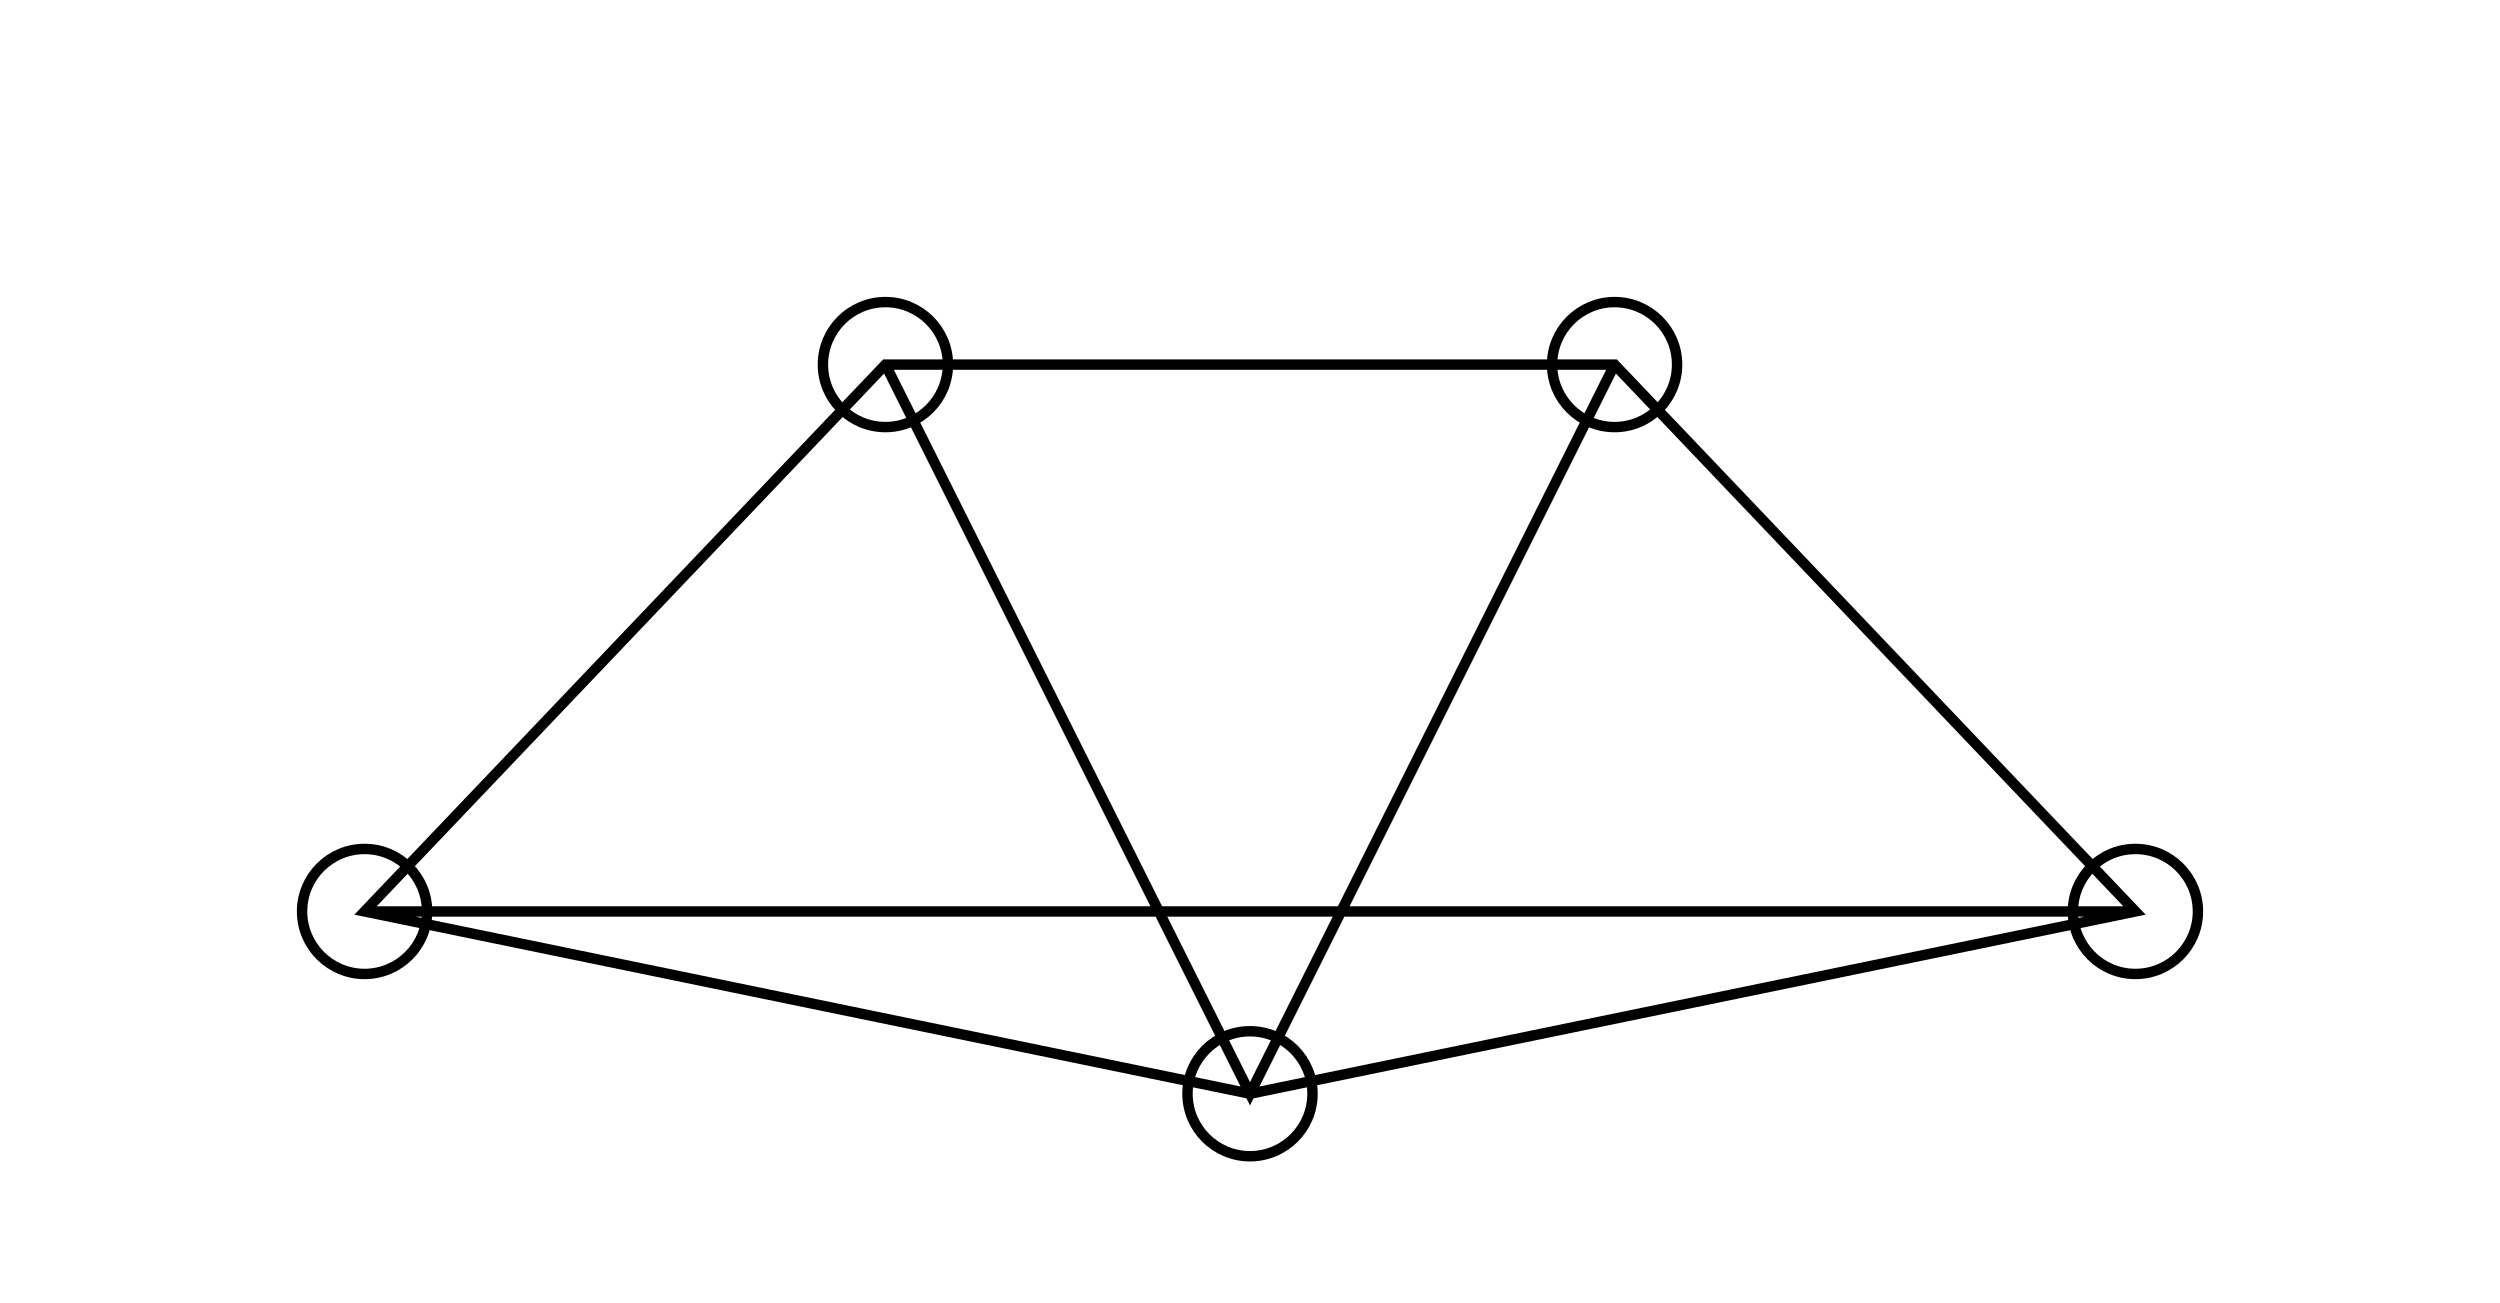
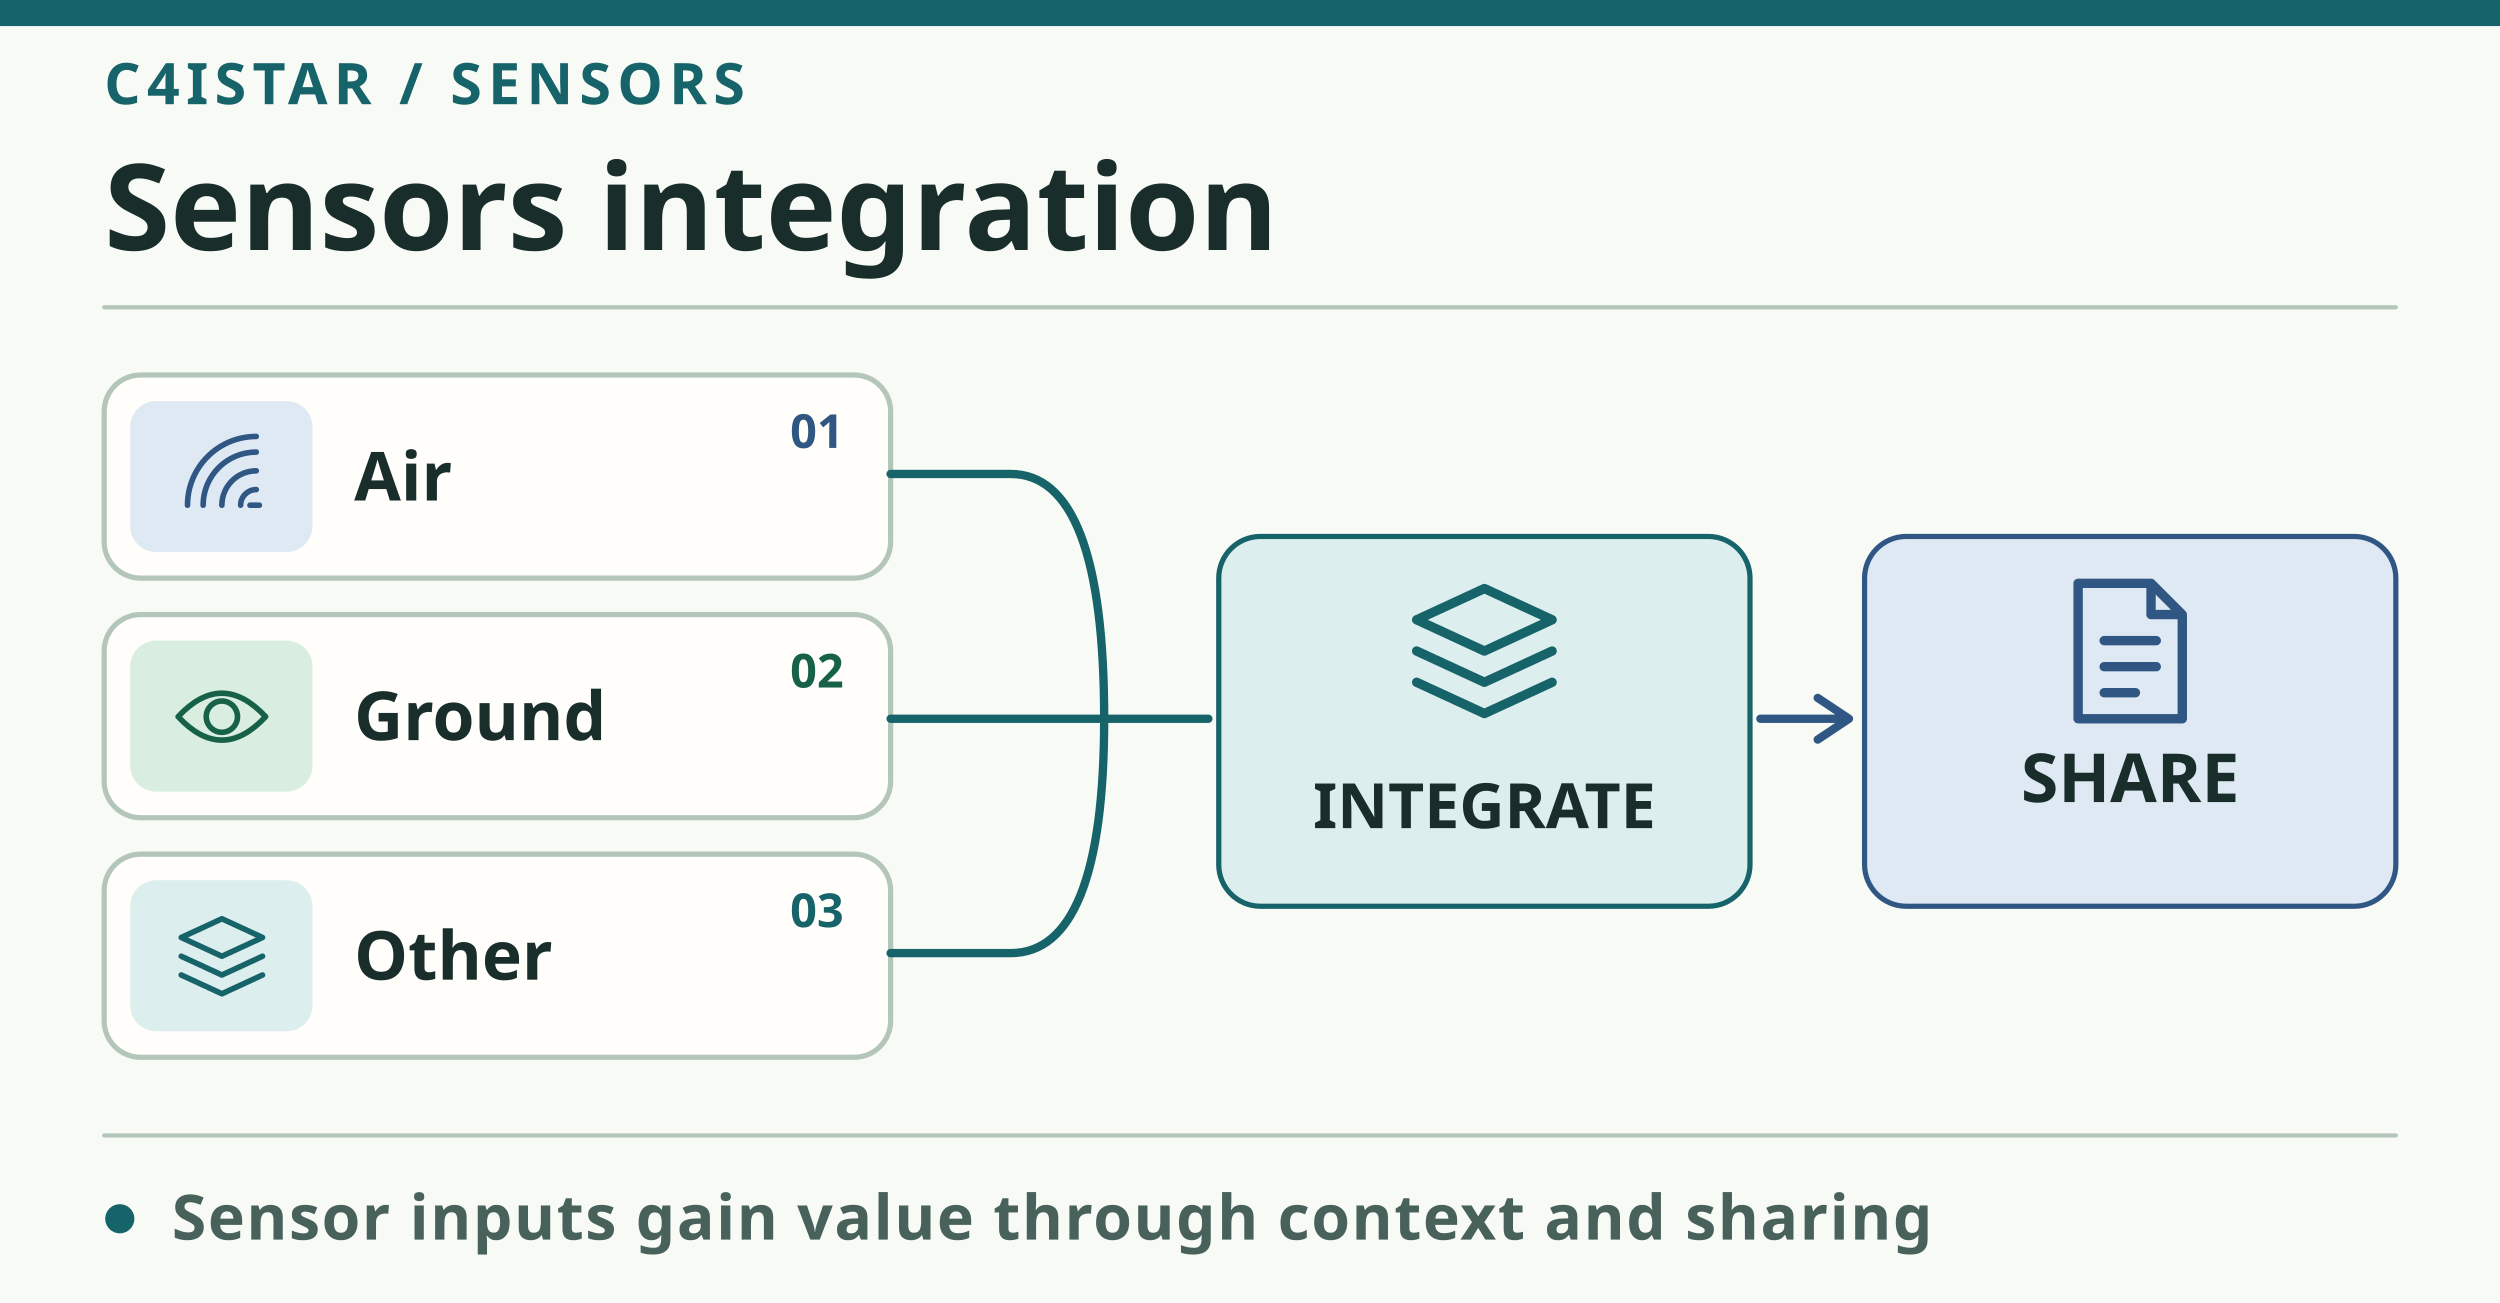
<svg viewBox="0 0 480 250" aria-hidden="true" focusable="false">
-   <g fill="none" stroke="currentColor" stroke-width="2">
-     <path d="M70 175L170 70L310 70L410 175L240 210Z M170 70L240 210L310 70 M70 175H410" />
-     <circle cx="70" cy="175" r="12" />
-     <circle cx="170" cy="70" r="12" />
-     <circle cx="310" cy="70" r="12" />
-     <circle cx="410" cy="175" r="12" />
-     <circle cx="240" cy="210" r="12" />
+   <rect x="0" y="0" width="480" height="250" rx="0" fill="#f8faf5" stroke="none" />
+   <rect x="0" y="0" width="480" height="5" rx="0" fill="#16636a" stroke="none" />
+   <text x="20" y="20" text-anchor="start" style="font-family:system-ui,sans-serif;font-size:11px;font-weight:740;letter-spacing:0.11em;fill:#16636a">C4ISTAR / SENSORS</text>
+   <text x="20" y="48" text-anchor="start" style="font-family:system-ui,sans-serif;font-size:23px;font-weight:720;letter-spacing:0em;fill:#192e2b">Sensors integration</text>
+   <path d="M20 59H460" fill="none" stroke="#b4c5ba" stroke-width="0.8" stroke-linecap="round" stroke-linejoin="round" />
+   <rect x="20" y="72" width="151" height="39" rx="7" fill="#fffefa" stroke="#b4c5ba" />
+   <rect x="25" y="77" width="35" height="29" rx="5" fill="#dfe9f4" stroke="none" />
+   <g transform="translate(33 82) scale(0.6)">
+     <path d="M5 25a22 22 0 0 1 22-22 M10 25a17 17 0 0 1 17-17 M16 25a11 11 0 0 1 11-11 M22 25a5 5 0 0 1 5-5 M25 25h3" fill="none" stroke="#305783" stroke-width="1.8" stroke-linecap="round" stroke-linejoin="round" />
  </g>
+   <text x="68" y="96.1" text-anchor="start" style="font-family:system-ui,sans-serif;font-size:13px;font-weight:650;letter-spacing:0em;fill:#192e2b">Air</text>
+   <text x="162" y="86" text-anchor="end" style="font-family:system-ui,sans-serif;font-size:9px;font-weight:650;letter-spacing:0em;fill:#305783">01</text>
+   <rect x="20" y="118" width="151" height="39" rx="7" fill="#fffefa" stroke="#b4c5ba" />
+   <rect x="25" y="123" width="35" height="29" rx="5" fill="#d9eee0" stroke="none" />
+   <g transform="translate(33 128) scale(0.6)">
+     <path d="M2 16Q16 1 30 16 16 31 2 16z M21 16a5 5 0 1 1-10 0 5 5 0 1 1 10 0z" fill="none" stroke="#176149" stroke-width="1.8" stroke-linecap="round" stroke-linejoin="round" />
+   </g>
+   <text x="68" y="142.1" text-anchor="start" style="font-family:system-ui,sans-serif;font-size:13px;font-weight:650;letter-spacing:0em;fill:#192e2b">Ground</text>
+   <text x="162" y="132" text-anchor="end" style="font-family:system-ui,sans-serif;font-size:9px;font-weight:650;letter-spacing:0em;fill:#176149">02</text>
+   <rect x="20" y="164" width="151" height="39" rx="7" fill="#fffefa" stroke="#b4c5ba" />
+   <rect x="25" y="169" width="35" height="29" rx="5" fill="#dceeed" stroke="none" />
+   <g transform="translate(33 174) scale(0.6)">
+     <path d="M16 4 29 10 16 16 3 10z M3 16l13 6 13-6M3 22l13 6 13-6" fill="none" stroke="#16636a" stroke-width="1.8" stroke-linecap="round" stroke-linejoin="round" />
+   </g>
+   <text x="68" y="188.1" text-anchor="start" style="font-family:system-ui,sans-serif;font-size:13px;font-weight:650;letter-spacing:0em;fill:#192e2b">Other</text>
+   <text x="162" y="178" text-anchor="end" style="font-family:system-ui,sans-serif;font-size:9px;font-weight:650;letter-spacing:0em;fill:#16636a">03</text>
+   <path d="M171 91h23q18 0 18 47h20m-61 0h61m-61 45h23q18 0 18-45" fill="none" stroke="#16636a" stroke-width="1.6" stroke-linecap="round" stroke-linejoin="round" />
+   <rect x="234" y="103" width="102" height="71" rx="8" fill="#dceeed" stroke="#16636a" />
+   <g transform="translate(269 109) scale(1)">
+     <path d="M16 4 29 10 16 16 3 10z M3 16l13 6 13-6M3 22l13 6 13-6" fill="none" stroke="#16636a" stroke-width="1.8" stroke-linecap="round" stroke-linejoin="round" />
+   </g>
+   <text x="285" y="159" text-anchor="middle" style="font-family:system-ui,sans-serif;font-size:12px;font-weight:650;letter-spacing:0em;fill:#192e2b">INTEGRATE</text>
+   <path d="M338 138L355 138m-6.0 -4.0L355 138l-6.0 4.0" fill="none" stroke="#305783" stroke-width="1.6" stroke-linecap="round" stroke-linejoin="round" />
+   <rect x="358" y="103" width="102" height="71" rx="8" fill="#dfe9f4" stroke="#305783" />
+   <g transform="translate(393 109) scale(1)">
+     <path d="M6 3h14l6 6v20H6z M20 3v6h6 M11 14h10m-10 5h10m-10 5h6" fill="none" stroke="#305783" stroke-width="1.8" stroke-linecap="round" stroke-linejoin="round" />
+   </g>
+   <text x="409" y="154" text-anchor="middle" style="font-family:system-ui,sans-serif;font-size:13px;font-weight:650;letter-spacing:0em;fill:#192e2b">SHARE</text>
+   <path d="M20 218H460" fill="none" stroke="#b4c5ba" stroke-width="0.8" stroke-linecap="round" stroke-linejoin="round" />
+   <circle cx="23" cy="234" r="2.8" fill="#16636a" stroke="none" />
+   <text x="33" y="238" text-anchor="start" style="font-family:system-ui,sans-serif;font-size:12px;font-weight:650;letter-spacing:0.025em;fill:#48615a">Sensor inputs gain value through context and sharing</text>
</svg>
